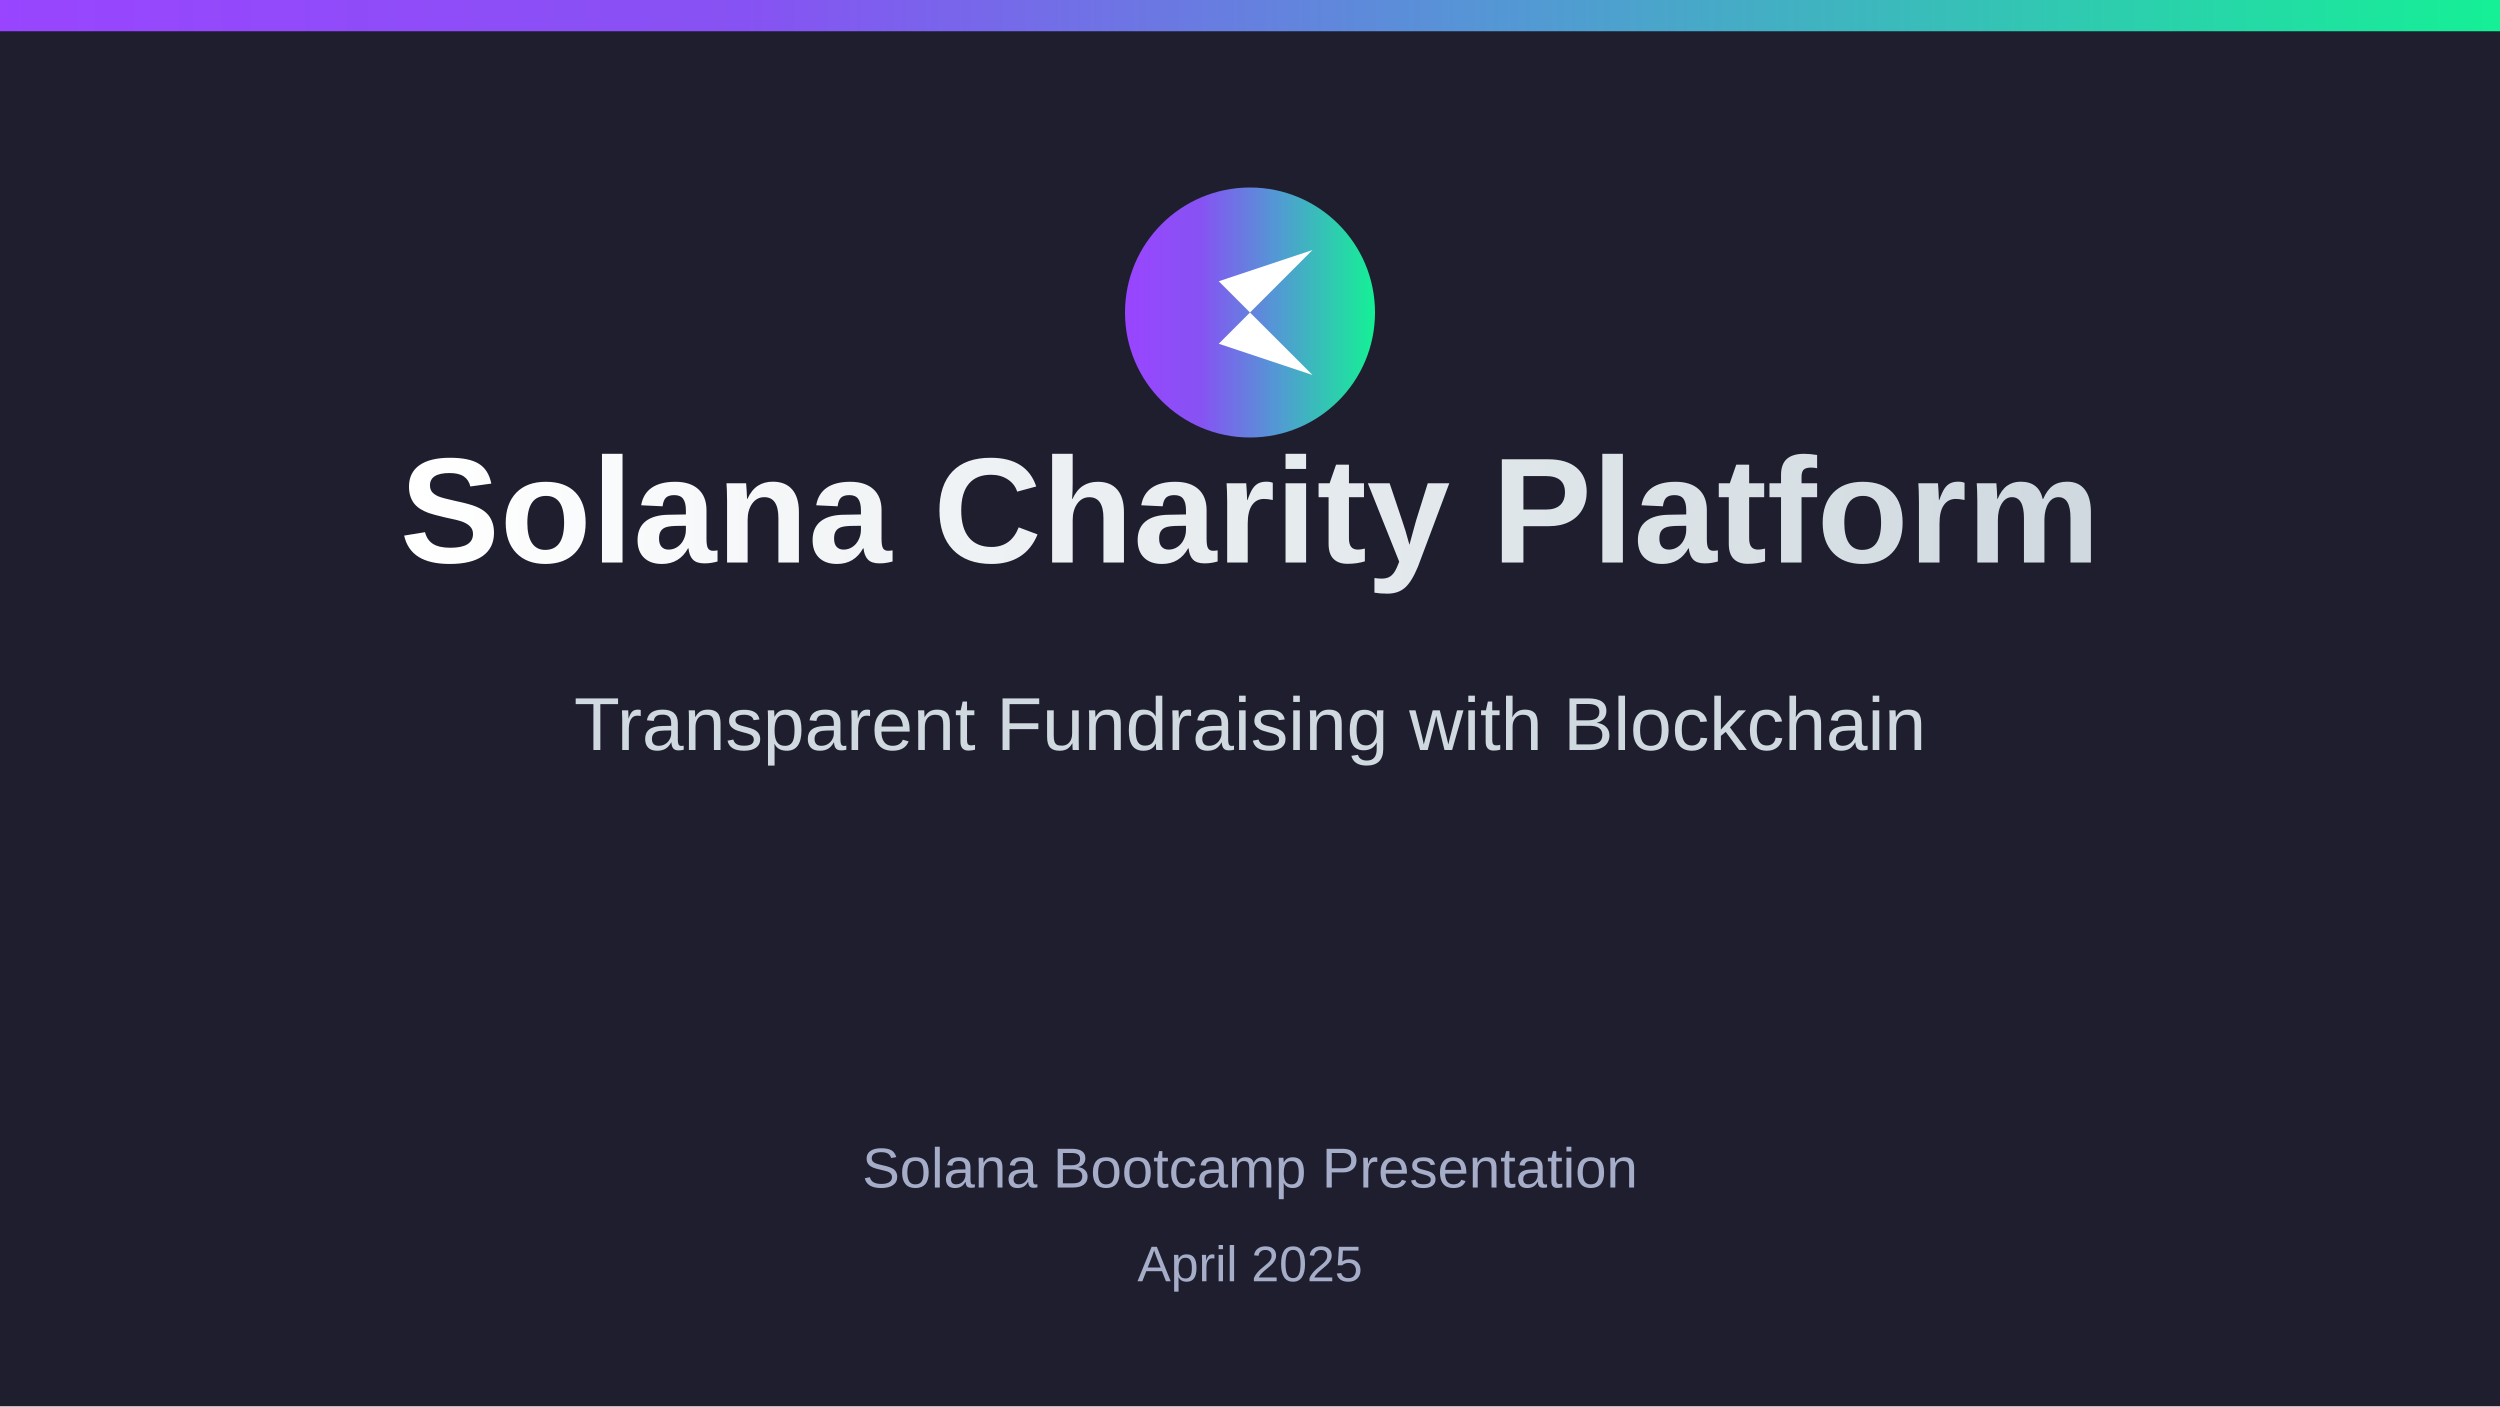
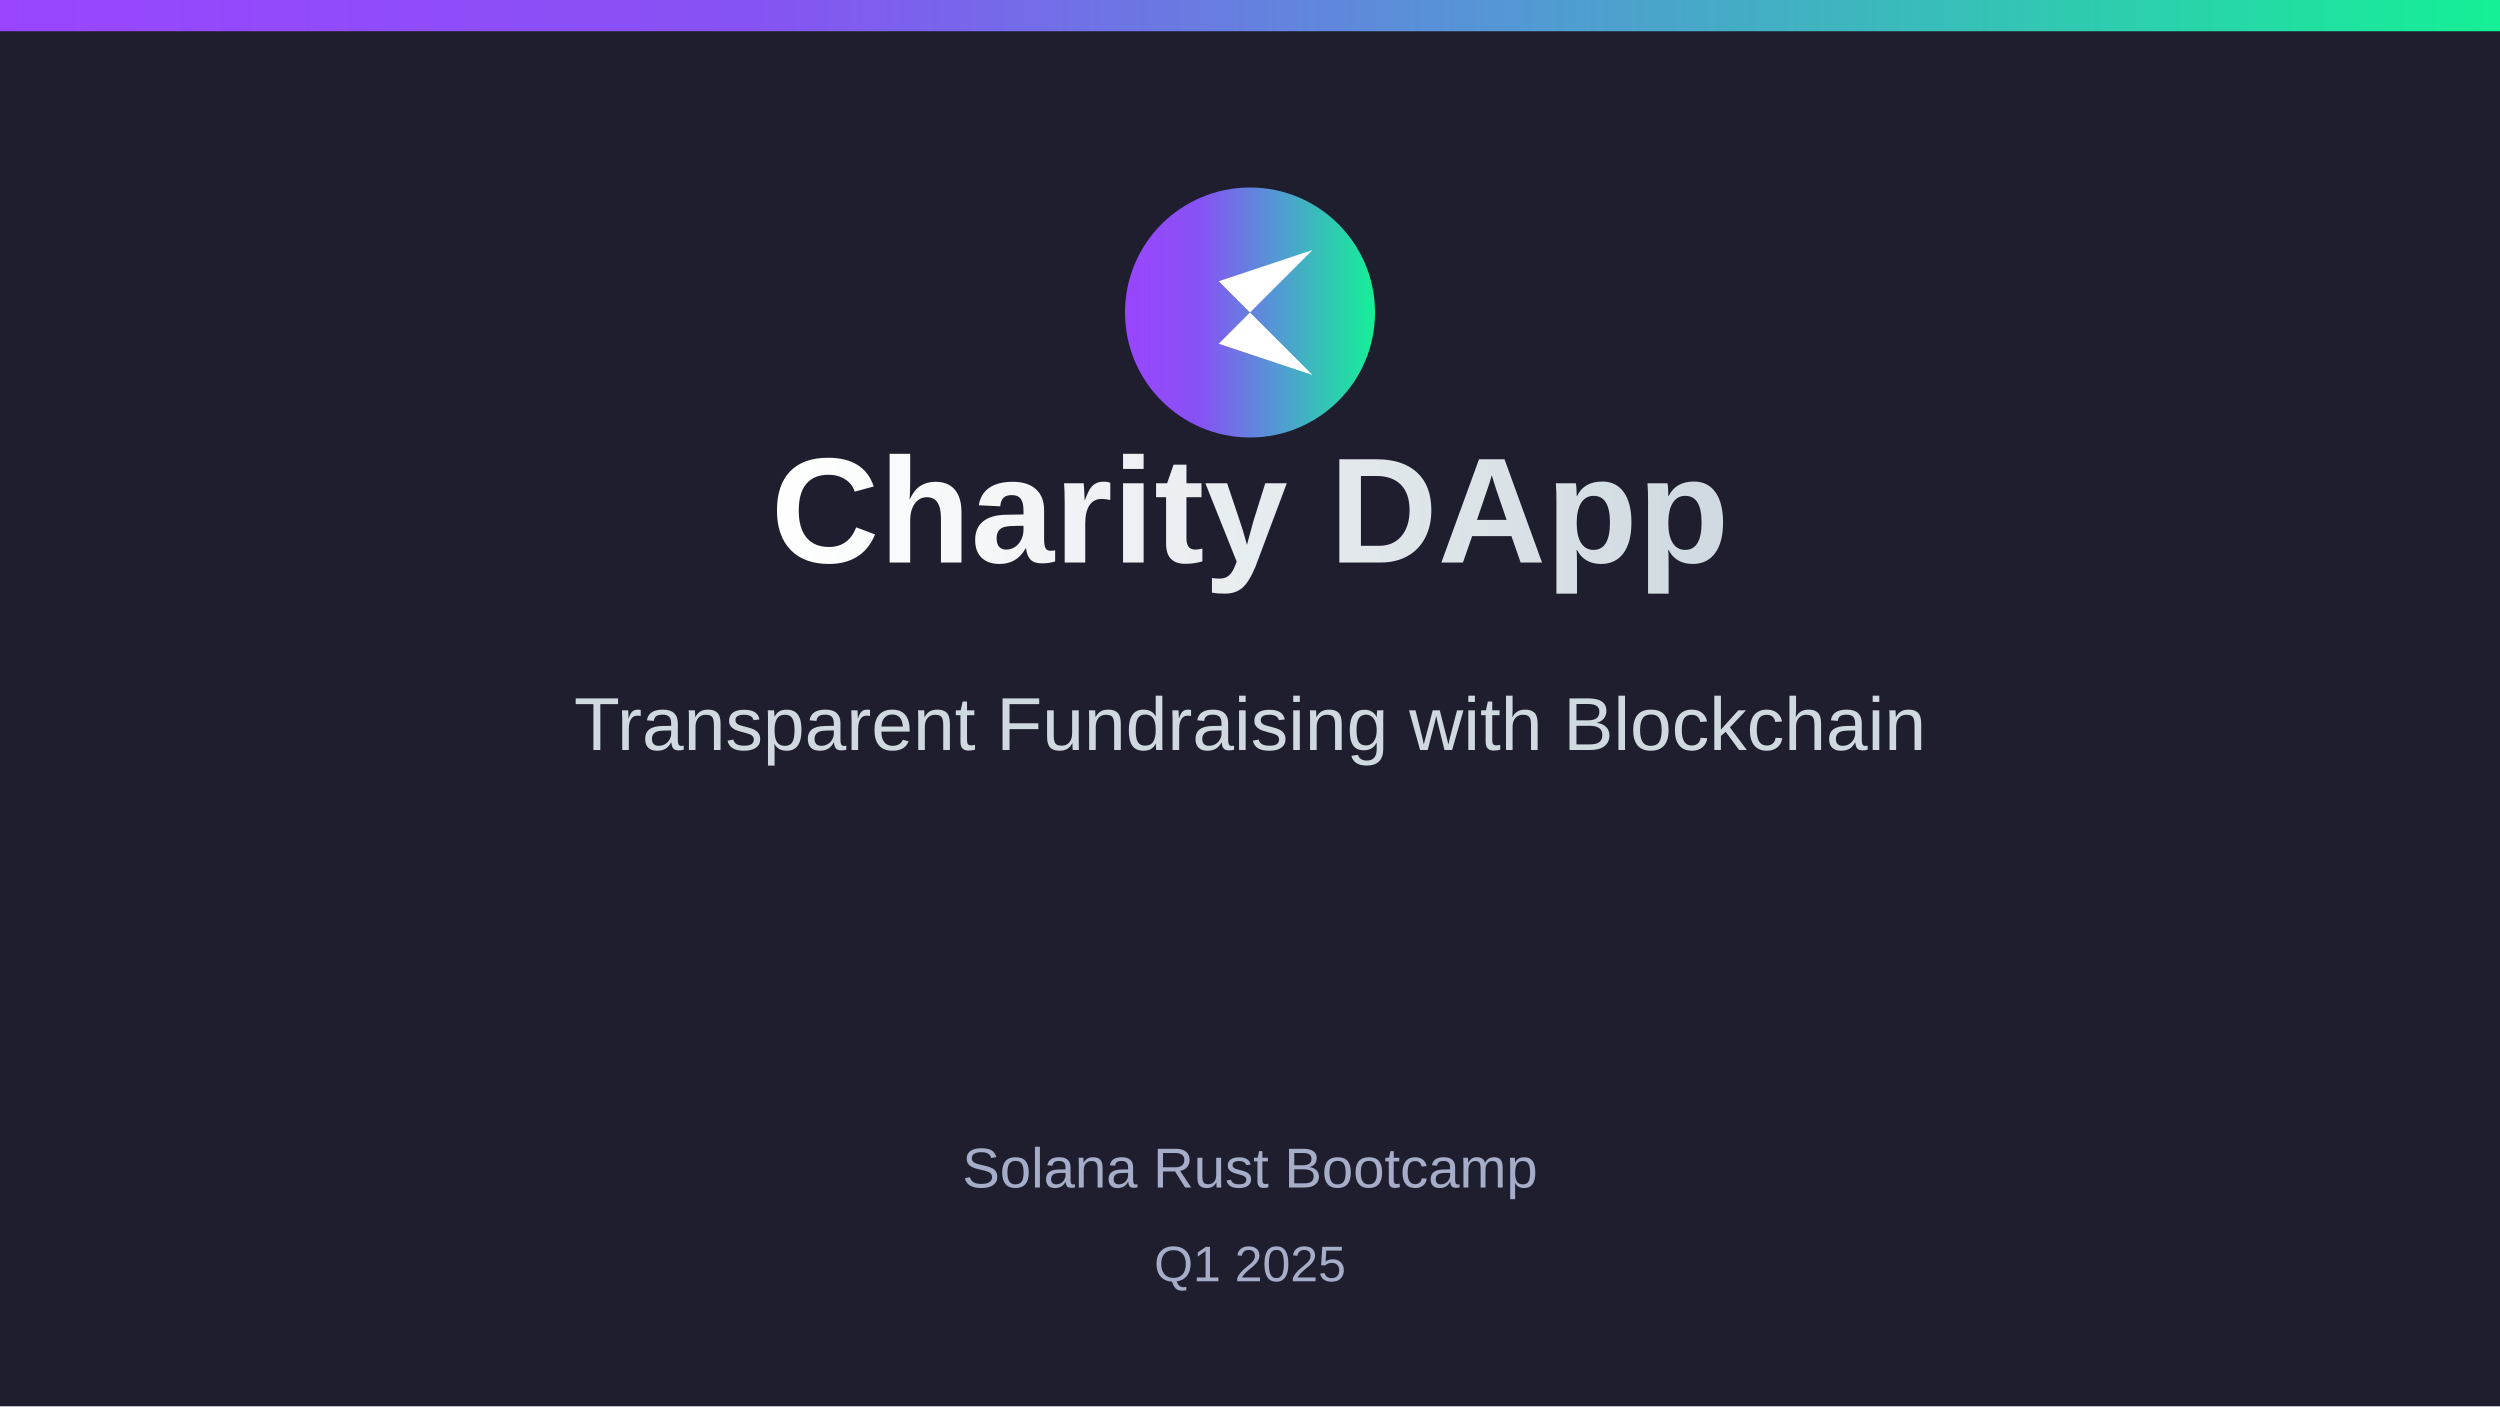
<svg xmlns="http://www.w3.org/2000/svg" viewBox="0 0 800 450">
  <rect width="800" height="450" fill="#1e1e2e" rx="0" ry="0" />
  <rect x="0" y="0" width="800" height="10" fill="url(#solanaGradient)" />
  <defs>
    <linearGradient id="solanaGradient" x1="0%" y1="0%" x2="100%" y2="0%">
      <stop offset="0%" style="stop-color:#9945FF" />
      <stop offset="30%" style="stop-color:#8752F3" />
      <stop offset="60%" style="stop-color:#5497D5" />
      <stop offset="100%" style="stop-color:#14F195" />
    </linearGradient>
    <linearGradient id="titleGradient" x1="0%" y1="0%" x2="100%" y2="0%">
      <stop offset="0%" style="stop-color:#ffffff" />
      <stop offset="100%" style="stop-color:#cfd9df" />
    </linearGradient>
  </defs>
-   <text x="400" y="180" font-family="Arial" font-size="48" font-weight="bold" text-anchor="middle" fill="url(#titleGradient)">Solana Charity Platform</text>
+   <text x="400" y="180" font-family="Arial" font-size="48" font-weight="bold" text-anchor="middle" fill="url(#titleGradient)">Charity DApp</text>
  <text x="400" y="240" font-family="Arial" font-size="24" text-anchor="middle" fill="#cfd9df">Transparent Fundraising with Blockchain</text>
  <circle cx="400" cy="100" r="40" fill="url(#solanaGradient)" />
  <path d="M380,100 L390,90 L420,120 L390,110 Z M380,100 L390,110 L420,80 L390,90 Z" fill="white" />
-   <text x="400" y="380" font-family="Arial" font-size="18" text-anchor="middle" fill="#a6adc8">Solana Bootcamp Presentation</text>
-   <text x="400" y="410" font-family="Arial" font-size="16" text-anchor="middle" fill="#a6adc8">April 2025</text>
+   <text x="400" y="380" font-family="Arial" font-size="18" text-anchor="middle" fill="#a6adc8">Solana Rust Bootcamp</text>
+   <text x="400" y="410" font-family="Arial" font-size="16" text-anchor="middle" fill="#a6adc8">Q1 2025</text>
</svg>
